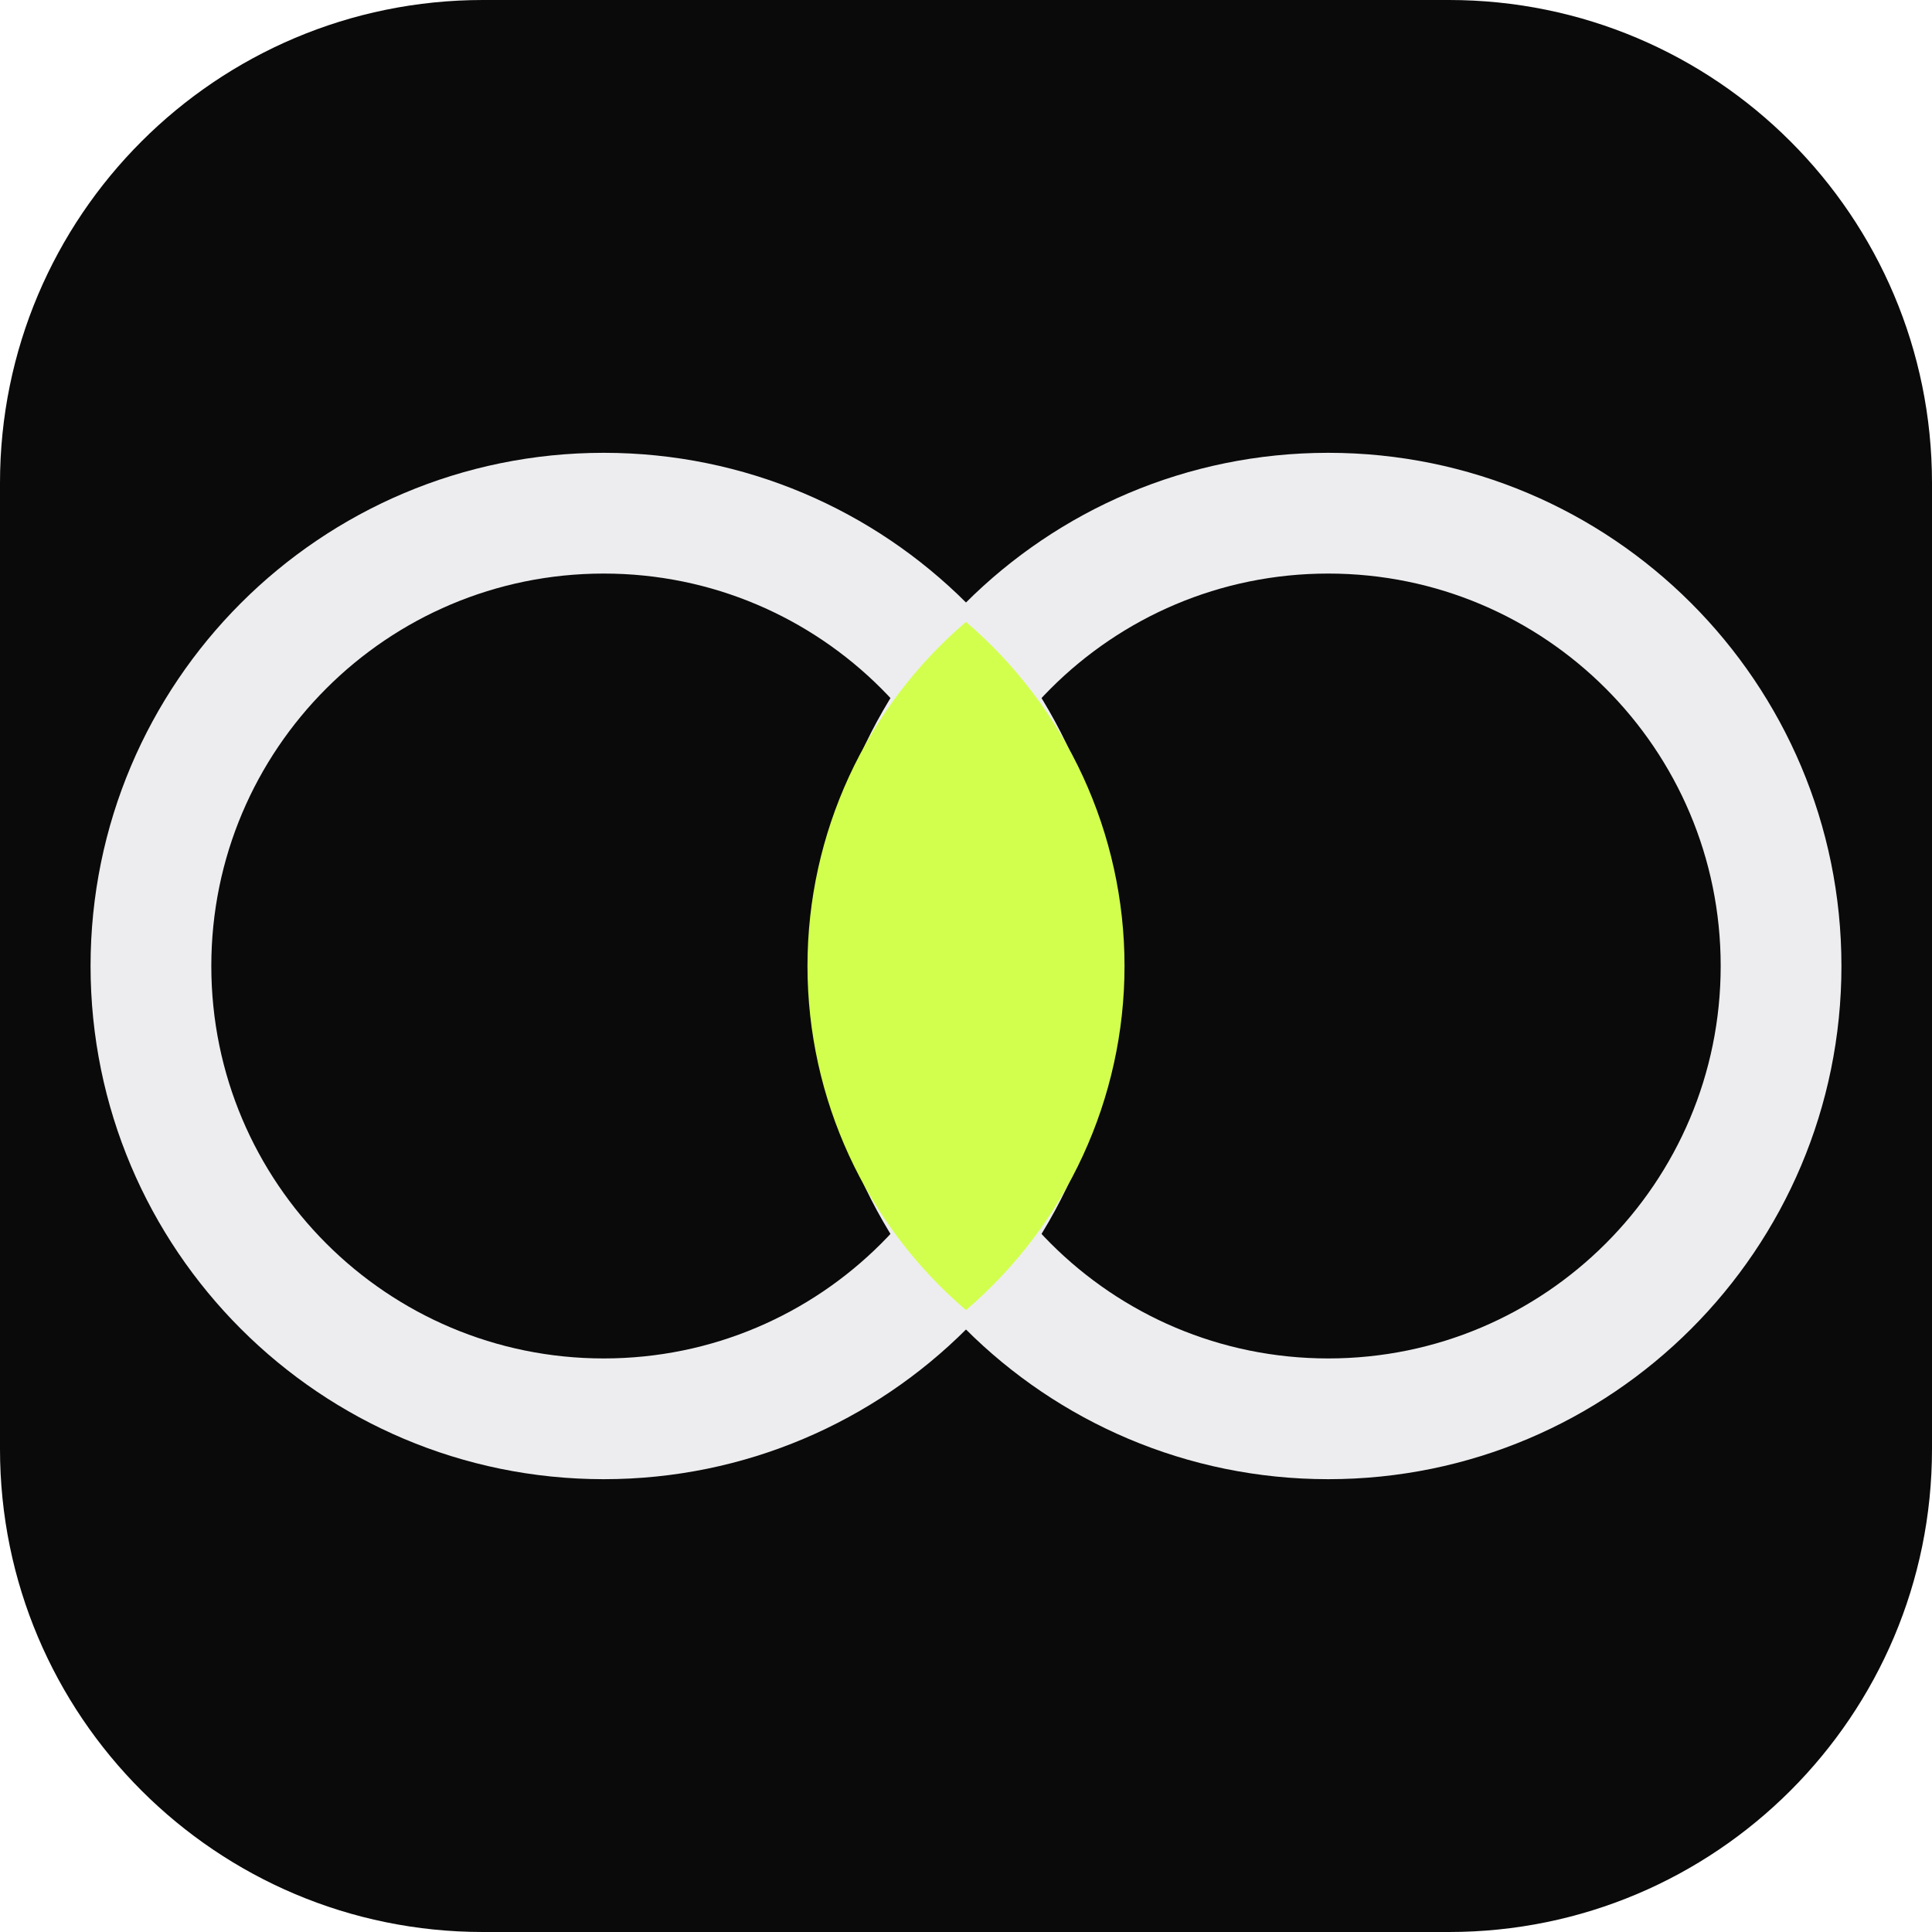
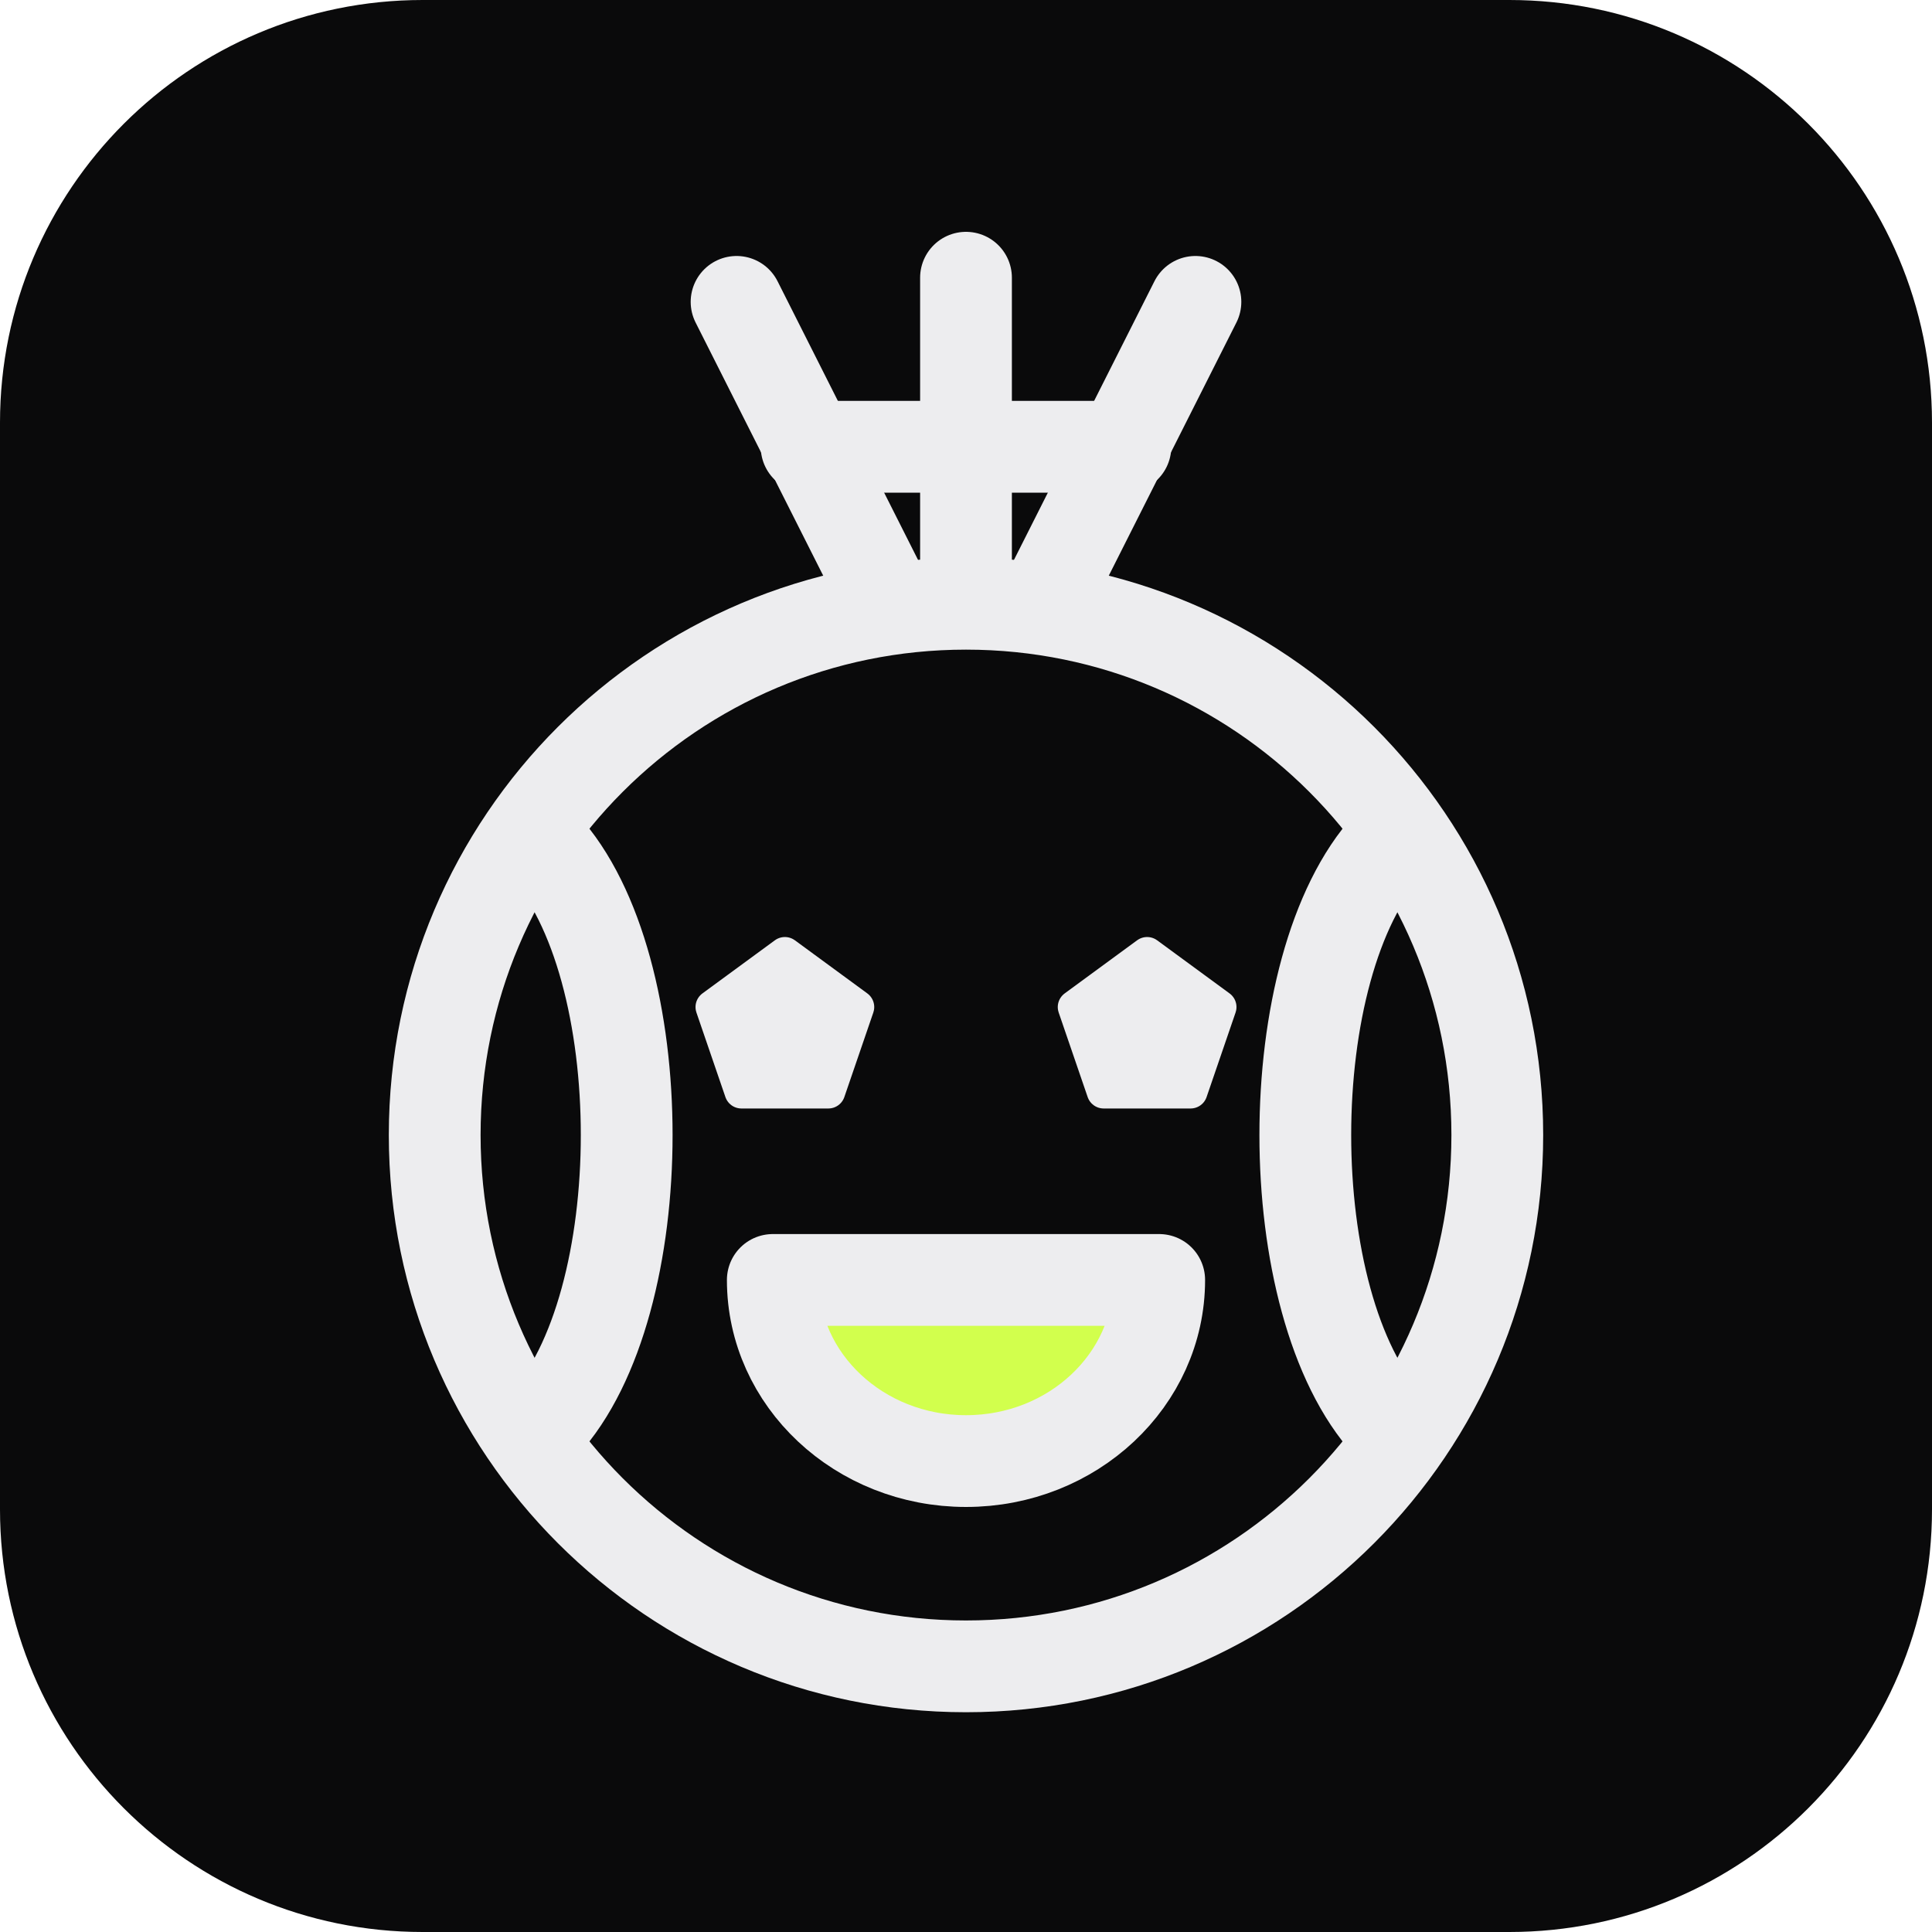
- <svg xmlns="http://www.w3.org/2000/svg" viewBox="0 0 32 32">
-   <rect width="32" height="32" rx="8" fill="#0a0a0b" />
-   <g transform="translate(0 6)" fill="none">
-     <circle cx="10" cy="10" r="7.5" stroke="#ededef" stroke-width="2" />
-     <circle cx="22" cy="10" r="7.5" stroke="#ededef" stroke-width="2" />
-     <path d="M16 4.3a7.5 7.5 0 0 1 0 11.4a7.5 7.5 0 0 1 0-11.4z" fill="#d2ff4d" />
+ <svg xmlns="http://www.w3.org/2000/svg" viewBox="0 0 64 64">
+   <rect width="64" height="64" rx="14" fill="#0a0a0b" />
+   <g transform="translate(6.4 6.4) scale(.8)" fill="none" stroke="#ededef" stroke-width="3.8" stroke-linecap="round" stroke-linejoin="round">
+     <path d="M28.6 16.6L22.5 4.5" />
+     <path d="M32 16.5V3.5" />
+     <path d="M35.4 16.6l6.1-12.1" />
+     <path d="M25.4 10.5h13.2" />
+     <circle cx="32" cy="39" r="22" />
+     <path d="M14.5 27c4.6 5 4.6 19 0 24" />
+     <path d="M49.5 27c-4.6 5-4.6 19 0 24" />
+     <path d="M24.5 31.5l3 2.2-1.2 3.5h-3.6l-1.2-3.5z" fill="#ededef" stroke-width="1.4" />
+     <path d="M39.5 31.5l3 2.2-1.2 3.5h-3.6l-1.2-3.5z" fill="#ededef" stroke-width="1.4" />
+     <path d="M24 45h16a8 7.5 0 0 1-16 0z" fill="#d2ff4d" />
  </g>
</svg>
